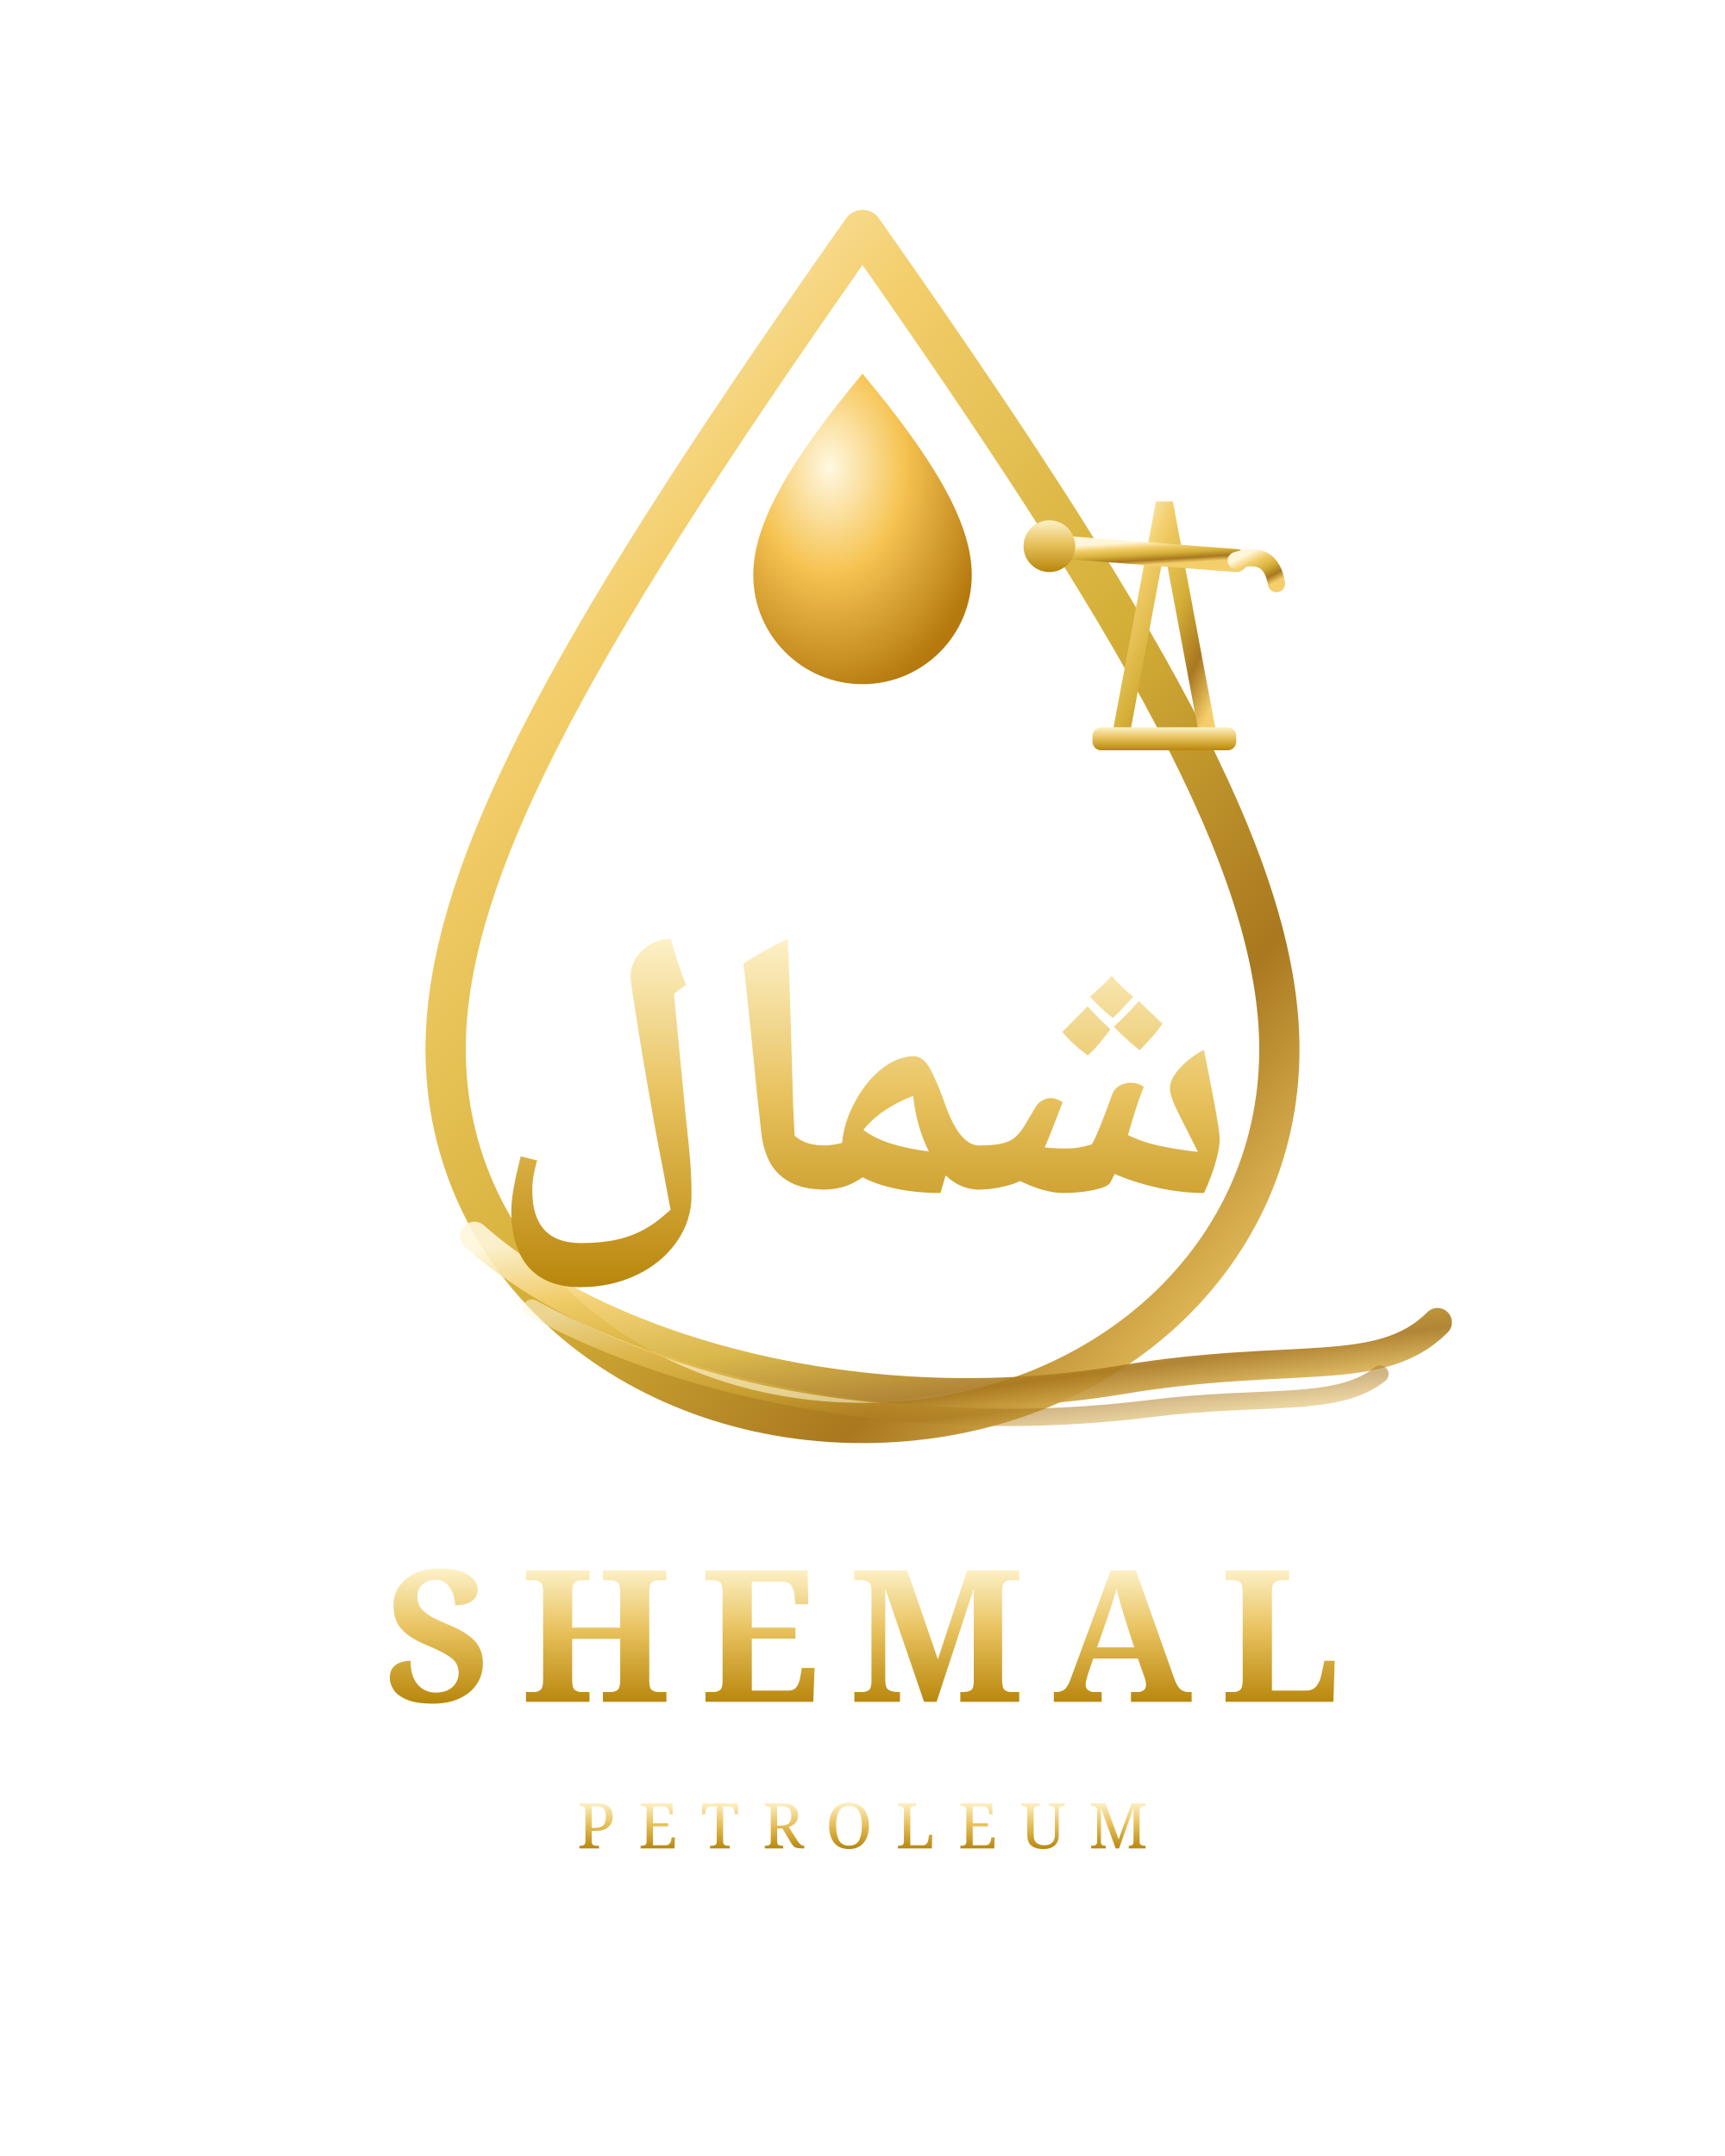
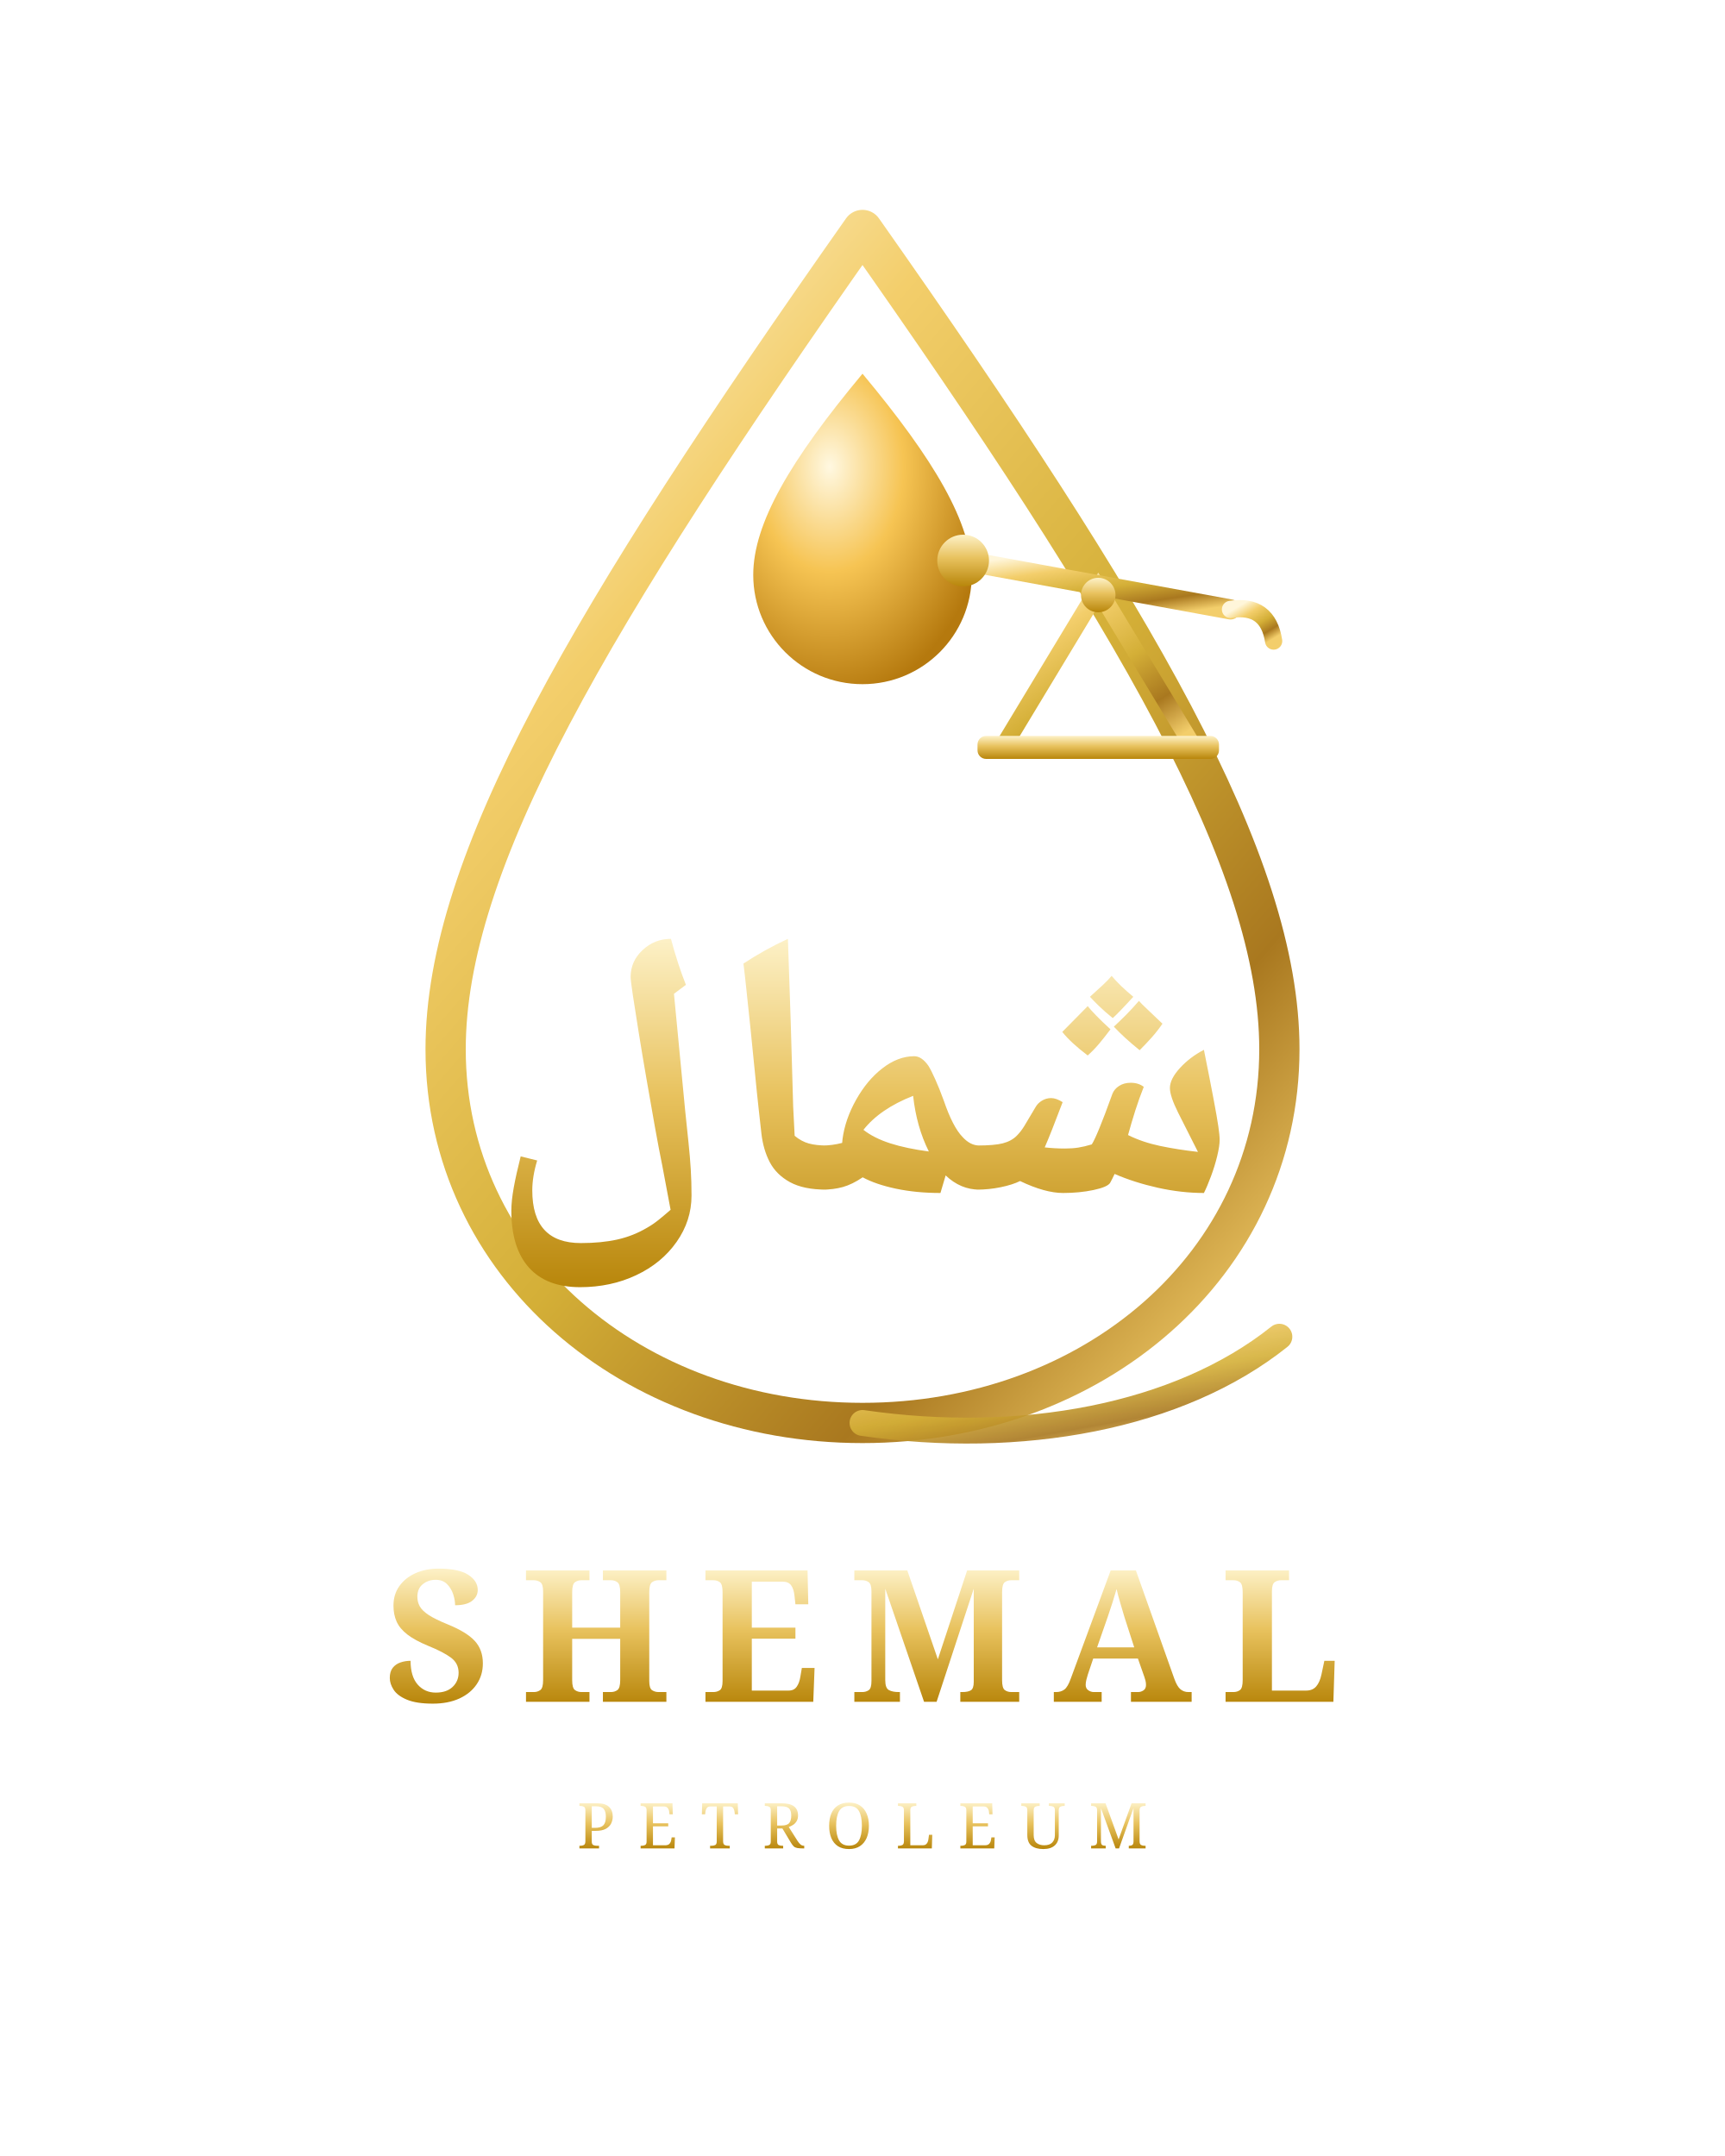
<svg xmlns="http://www.w3.org/2000/svg" viewBox="0 0 600 750" role="img" aria-label="Shemal Petroleum">
  <defs>
    <linearGradient id="goldStroke" x1="10%" y1="0%" x2="90%" y2="100%">
      <stop offset="0%" stop-color="#fff6da" />
      <stop offset="25%" stop-color="#f3ce6b" />
      <stop offset="55%" stop-color="#d4af37" />
      <stop offset="80%" stop-color="#a9781f" />
      <stop offset="100%" stop-color="#f3ce6b" />
    </linearGradient>
    <linearGradient id="goldText" x1="0%" y1="0%" x2="0%" y2="100%">
      <stop offset="0%" stop-color="#fdf1c7" />
      <stop offset="45%" stop-color="#e8c25e" />
      <stop offset="100%" stop-color="#b8860b" />
    </linearGradient>
    <radialGradient id="dropGloss" cx="35%" cy="30%" r="75%">
      <stop offset="0%" stop-color="#fff8e1" />
      <stop offset="45%" stop-color="#f6c453" />
      <stop offset="100%" stop-color="#b5790e" />
    </radialGradient>
  </defs>
  <path d="M300 80 C395 215 445 300 445 365 C445 440 380 495 300 495 C220 495 155 440 155 365 C155 300 205 215 300 80 Z" fill="none" stroke="url(#goldStroke)" stroke-width="14" stroke-linejoin="round" />
-   <path d="M165 430 C210 470 300 495 390 480 C450 470 480 480 500 460" fill="none" stroke="url(#goldStroke)" stroke-width="10" stroke-linecap="round" opacity="0.9" />
-   <path d="M185 455 C240 485 320 500 400 490 C440 485 465 490 480 478" fill="none" stroke="url(#goldStroke)" stroke-width="6" stroke-linecap="round" opacity="0.55" />
+   <path d="M300 495 C355 503 410 493 445 465" fill="none" stroke="url(#goldStroke)" stroke-width="9" stroke-linecap="round" opacity="0.9" />
  <path d="M300 130 C325 160 338 182 338 200 C338 221 321 238 300 238 C279 238 262 221 262 200 C262 182 275 160 300 130 Z" fill="url(#dropGloss)" />
  <g stroke="url(#goldStroke)" stroke-width="6" stroke-linecap="round" fill="none">
-     <path d="M390 255 L405 175 L420 255" />
-     <line x1="396" y1="225" x2="414" y2="225" />
-     <line x1="365" y1="190" x2="430" y2="195" stroke-width="8" />
-     <path d="M430 195 q12 -4 14 8" />
+     <path d="M350 258 L382 205 L414 258" />
+     <line x1="335" y1="195" x2="428" y2="212" stroke-width="7" />
+     <path d="M428 212 q13 -2 15 11" />
  </g>
-   <circle cx="365" cy="190" r="9" fill="url(#goldText)" />
-   <rect x="380" y="253" width="50" height="8" rx="3" fill="url(#goldText)" />
+   <circle cx="382" cy="207" r="6" fill="url(#goldText)" />
+   <circle cx="335" cy="195" r="9" fill="url(#goldText)" />
+   <rect x="340" y="256" width="84" height="8" rx="3" fill="url(#goldText)" />
  <text x="300" y="415" text-anchor="middle" direction="rtl" style="font-family:'Amiri','Noto Naskh Arabic',serif; font-weight:700; font-size:130px;" fill="url(#goldText)">شمال</text>
  <text x="300" y="592" text-anchor="middle" style="font-family:'Cinzel',serif; font-weight:700; font-size:64px; letter-spacing:10px;" fill="url(#goldText)">SHEMAL</text>
  <line x1="175" y1="635" x2="255" y2="635" stroke="url(#goldStroke)" stroke-width="2" />
  <text x="300" y="643" text-anchor="middle" style="font-family:'Cinzel',serif; font-weight:500; font-size:22px; letter-spacing:8px;" fill="url(#goldText)">PETROLEUM</text>
  <line x1="345" y1="635" x2="425" y2="635" stroke="url(#goldStroke)" stroke-width="2" />
</svg>
